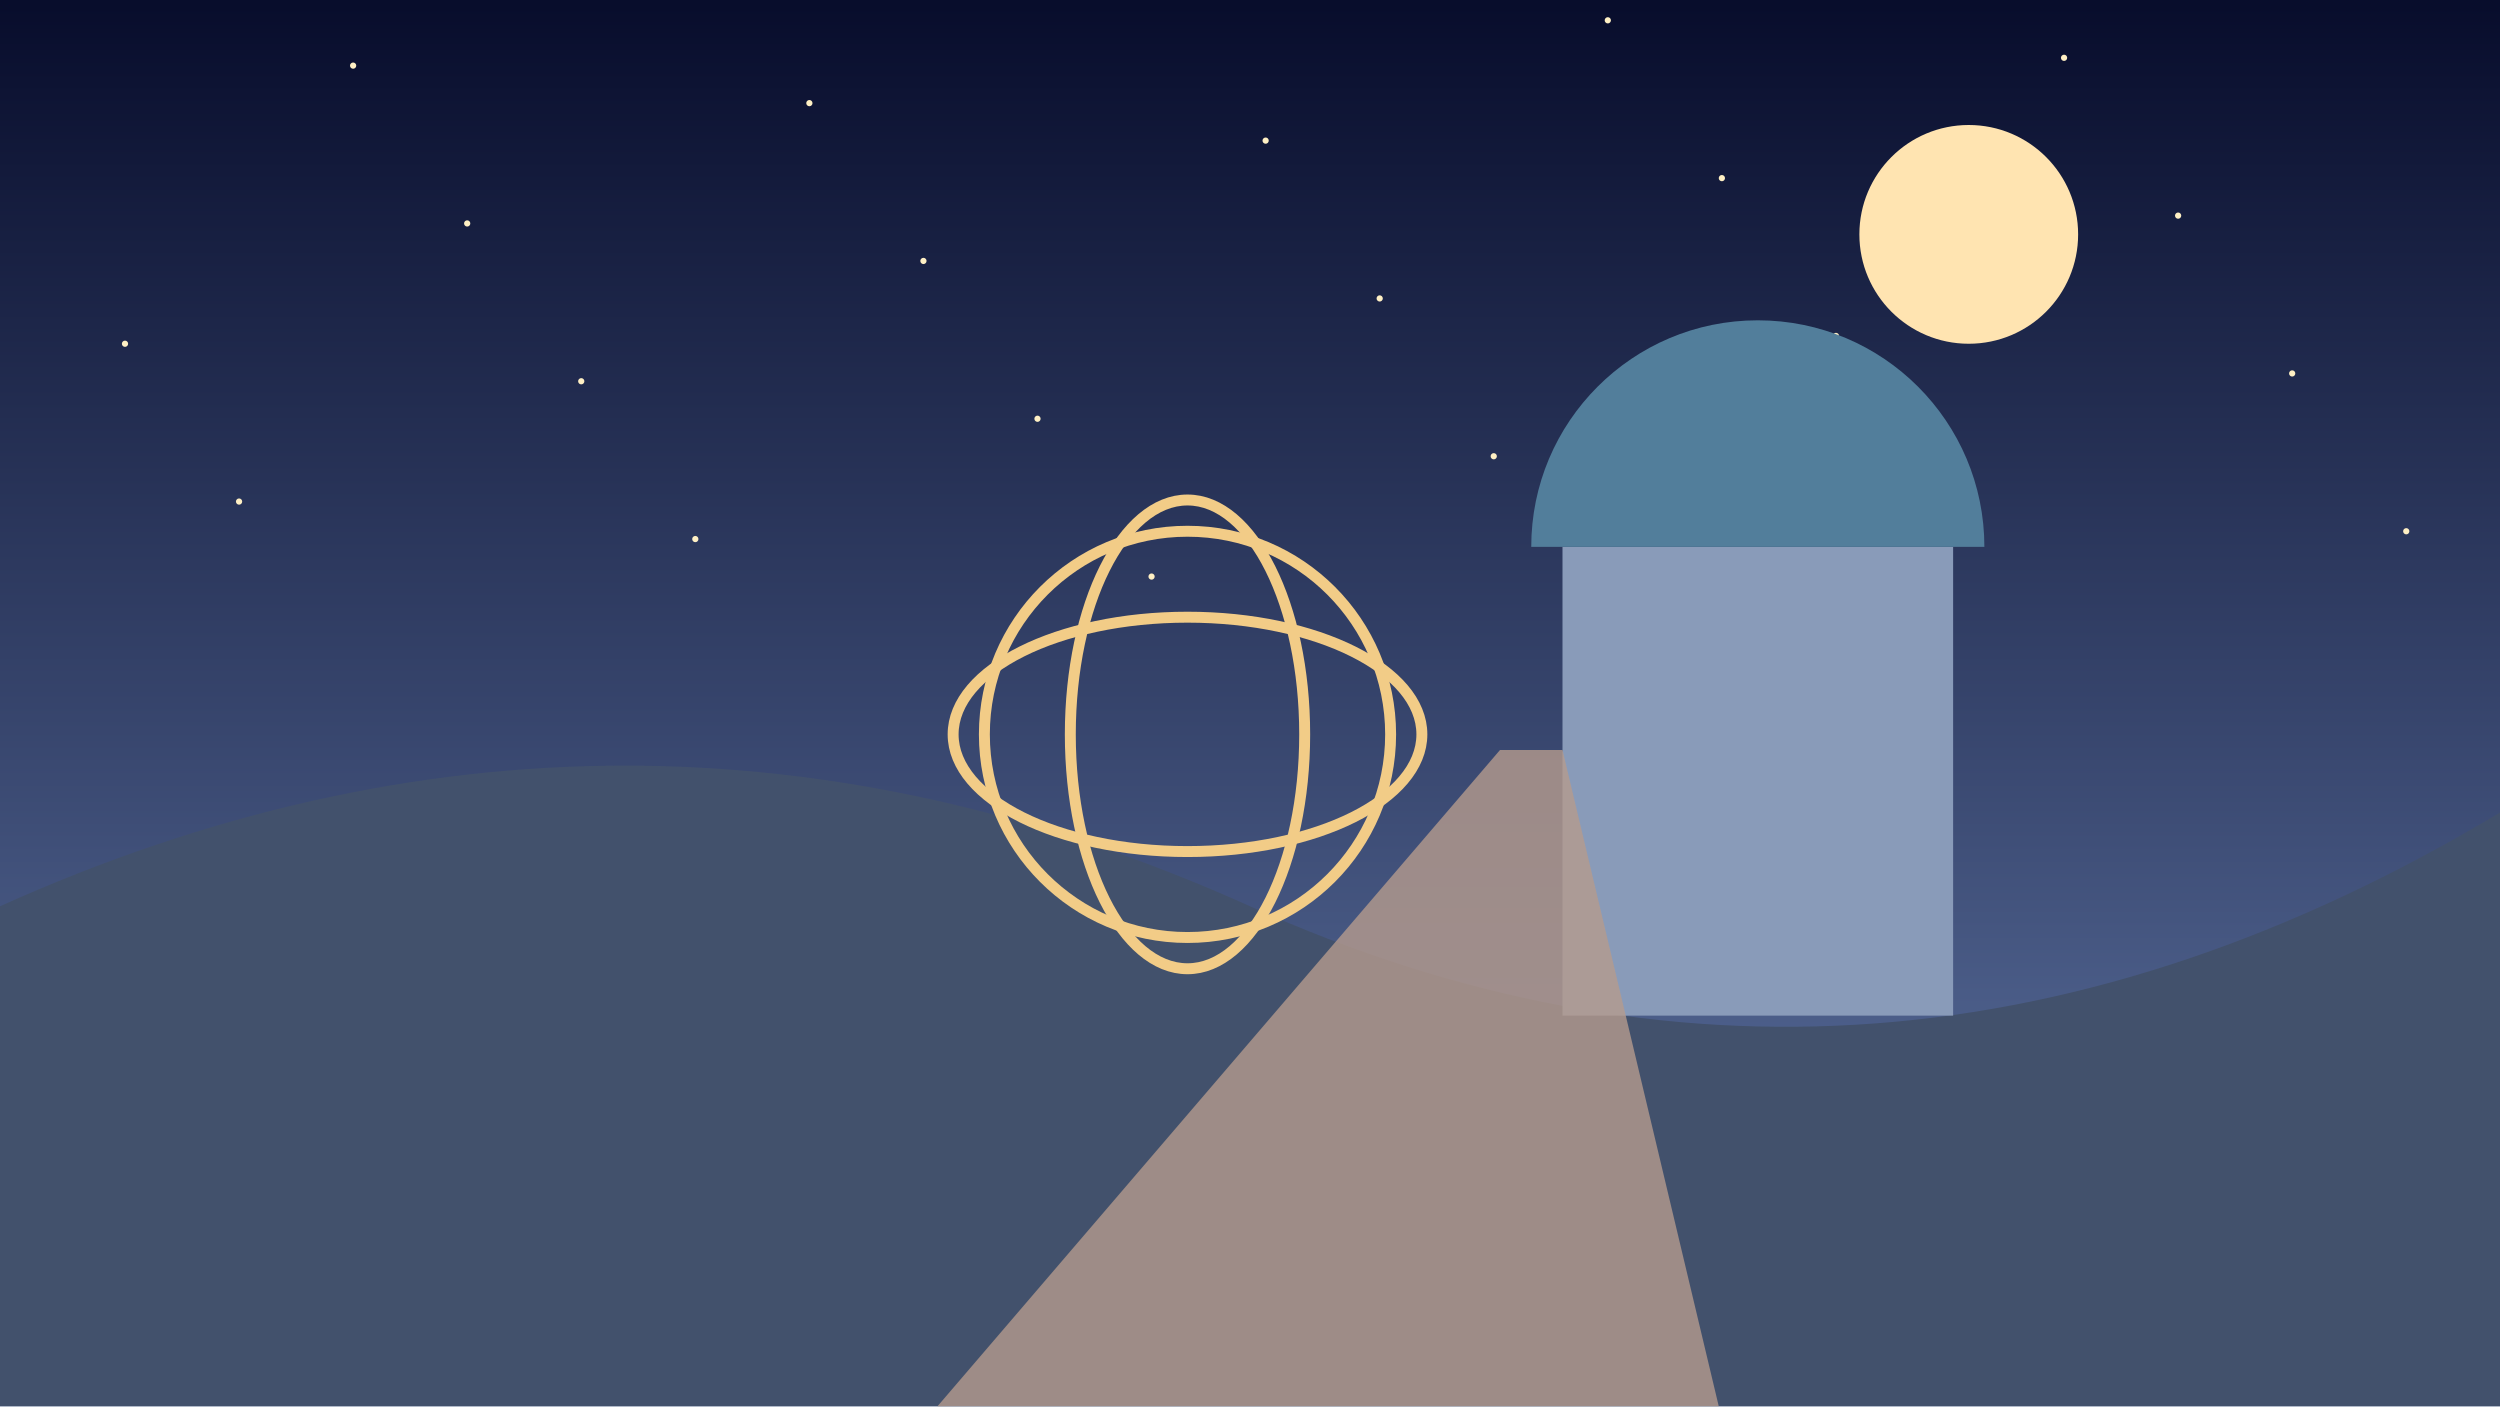
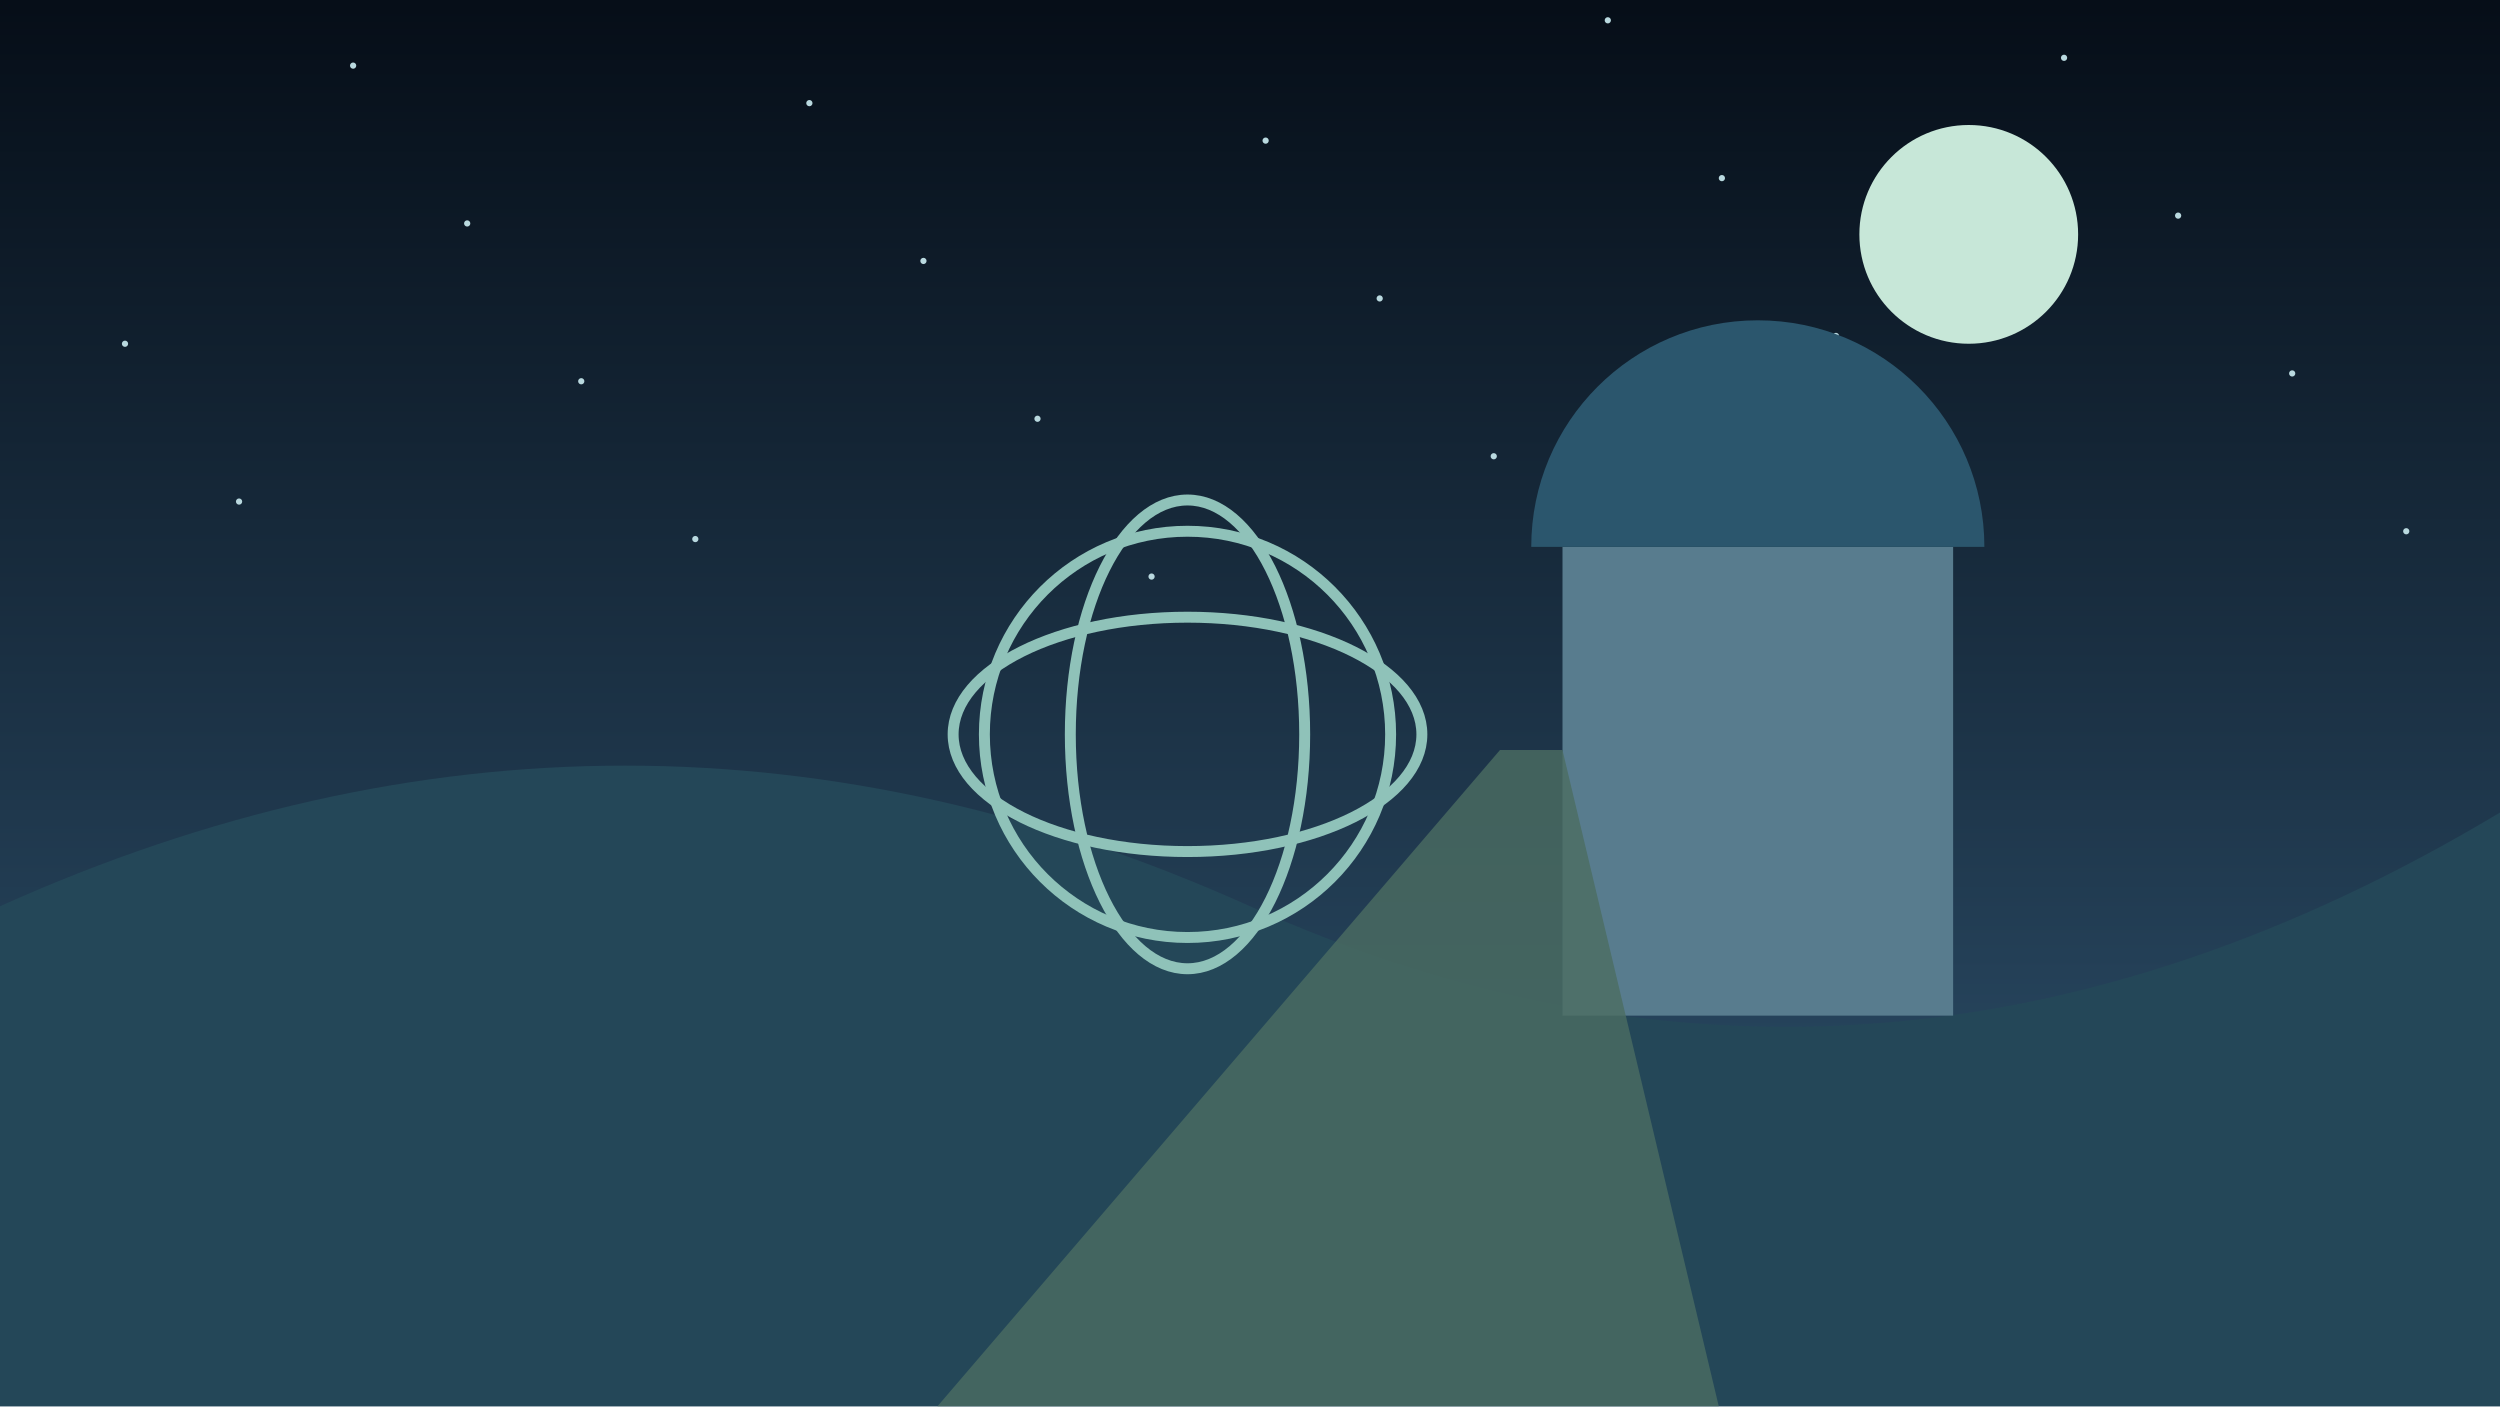
<svg xmlns="http://www.w3.org/2000/svg" viewBox="0 0 1600 900">
  <defs>
    <linearGradient id="sky" x2="0" y2="1">
-       <stop stop-color="#080d2c" />
-       <stop offset="1" stop-color="#647bab" />
+       <stop stop-color="#060e18" />
+       <stop offset="1" stop-color="#315673" />
    </linearGradient>
  </defs>
  <rect width="1600" height="900" fill="url(#sky)" />
-   <circle cx="1260" cy="150" r="70" fill="#ffe4b1" />
-   <path d="M0 580 Q400 400 800 580T1600 520V900H0Z" fill="#42516c" />
-   <circle cx="80" cy="220" r="2" fill="#fff0c4" />
-   <circle cx="153" cy="321" r="2" fill="#fff0c4" />
-   <circle cx="226" cy="42" r="2" fill="#fff0c4" />
-   <circle cx="299" cy="143" r="2" fill="#fff0c4" />
-   <circle cx="372" cy="244" r="2" fill="#fff0c4" />
-   <circle cx="445" cy="345" r="2" fill="#fff0c4" />
-   <circle cx="518" cy="66" r="2" fill="#fff0c4" />
-   <circle cx="591" cy="167" r="2" fill="#fff0c4" />
-   <circle cx="664" cy="268" r="2" fill="#fff0c4" />
-   <circle cx="737" cy="369" r="2" fill="#fff0c4" />
-   <circle cx="810" cy="90" r="2" fill="#fff0c4" />
-   <circle cx="883" cy="191" r="2" fill="#fff0c4" />
-   <circle cx="956" cy="292" r="2" fill="#fff0c4" />
-   <circle cx="1029" cy="13" r="2" fill="#fff0c4" />
-   <circle cx="1102" cy="114" r="2" fill="#fff0c4" />
-   <circle cx="1175" cy="215" r="2" fill="#fff0c4" />
-   <circle cx="1248" cy="316" r="2" fill="#fff0c4" />
-   <circle cx="1321" cy="37" r="2" fill="#fff0c4" />
-   <circle cx="1394" cy="138" r="2" fill="#fff0c4" />
-   <circle cx="1467" cy="239" r="2" fill="#fff0c4" />
-   <circle cx="1540" cy="340" r="2" fill="#fff0c4" />
-   <rect x="1000" y="350" width="250" height="300" fill="#899bb9" />
-   <path d="M980 350a145 145 0 0 1 290 0Z" fill="#527e9b" />
-   <g fill="none" stroke="#f2cc87" stroke-width="7">
+   <circle cx="1260" cy="150" r="70" fill="#c7e7d8" />
+   <path d="M0 580 Q400 400 800 580T1600 520V900H0Z" fill="#244758" />
+   <circle cx="80" cy="220" r="2" fill="#b9d9df" />
+   <circle cx="153" cy="321" r="2" fill="#b9d9df" />
+   <circle cx="226" cy="42" r="2" fill="#b9d9df" />
+   <circle cx="299" cy="143" r="2" fill="#b9d9df" />
+   <circle cx="372" cy="244" r="2" fill="#b9d9df" />
+   <circle cx="445" cy="345" r="2" fill="#b9d9df" />
+   <circle cx="518" cy="66" r="2" fill="#b9d9df" />
+   <circle cx="591" cy="167" r="2" fill="#b9d9df" />
+   <circle cx="664" cy="268" r="2" fill="#b9d9df" />
+   <circle cx="737" cy="369" r="2" fill="#b9d9df" />
+   <circle cx="810" cy="90" r="2" fill="#b9d9df" />
+   <circle cx="883" cy="191" r="2" fill="#b9d9df" />
+   <circle cx="956" cy="292" r="2" fill="#b9d9df" />
+   <circle cx="1029" cy="13" r="2" fill="#b9d9df" />
+   <circle cx="1102" cy="114" r="2" fill="#b9d9df" />
+   <circle cx="1175" cy="215" r="2" fill="#b9d9df" />
+   <circle cx="1248" cy="316" r="2" fill="#b9d9df" />
+   <circle cx="1321" cy="37" r="2" fill="#b9d9df" />
+   <circle cx="1394" cy="138" r="2" fill="#b9d9df" />
+   <circle cx="1467" cy="239" r="2" fill="#b9d9df" />
+   <circle cx="1540" cy="340" r="2" fill="#b9d9df" />
+   <rect x="1000" y="350" width="250" height="300" fill="#587c8e" />
+   <path d="M980 350a145 145 0 0 1 290 0Z" fill="#2b566d" />
+   <g fill="none" stroke="#8fc2b9" stroke-width="7">
    <ellipse cx="760" cy="470" rx="150" ry="75" />
    <ellipse cx="760" cy="470" rx="75" ry="150" />
    <circle cx="760" cy="470" r="130" />
  </g>
-   <path d="M600 900L960 480H1000L1100 900Z" fill="#b59b8d" opacity=".8" />
+   <path d="M600 900L960 480H1000L1100 900Z" fill="#4b6d62" opacity=".8" />
</svg>
